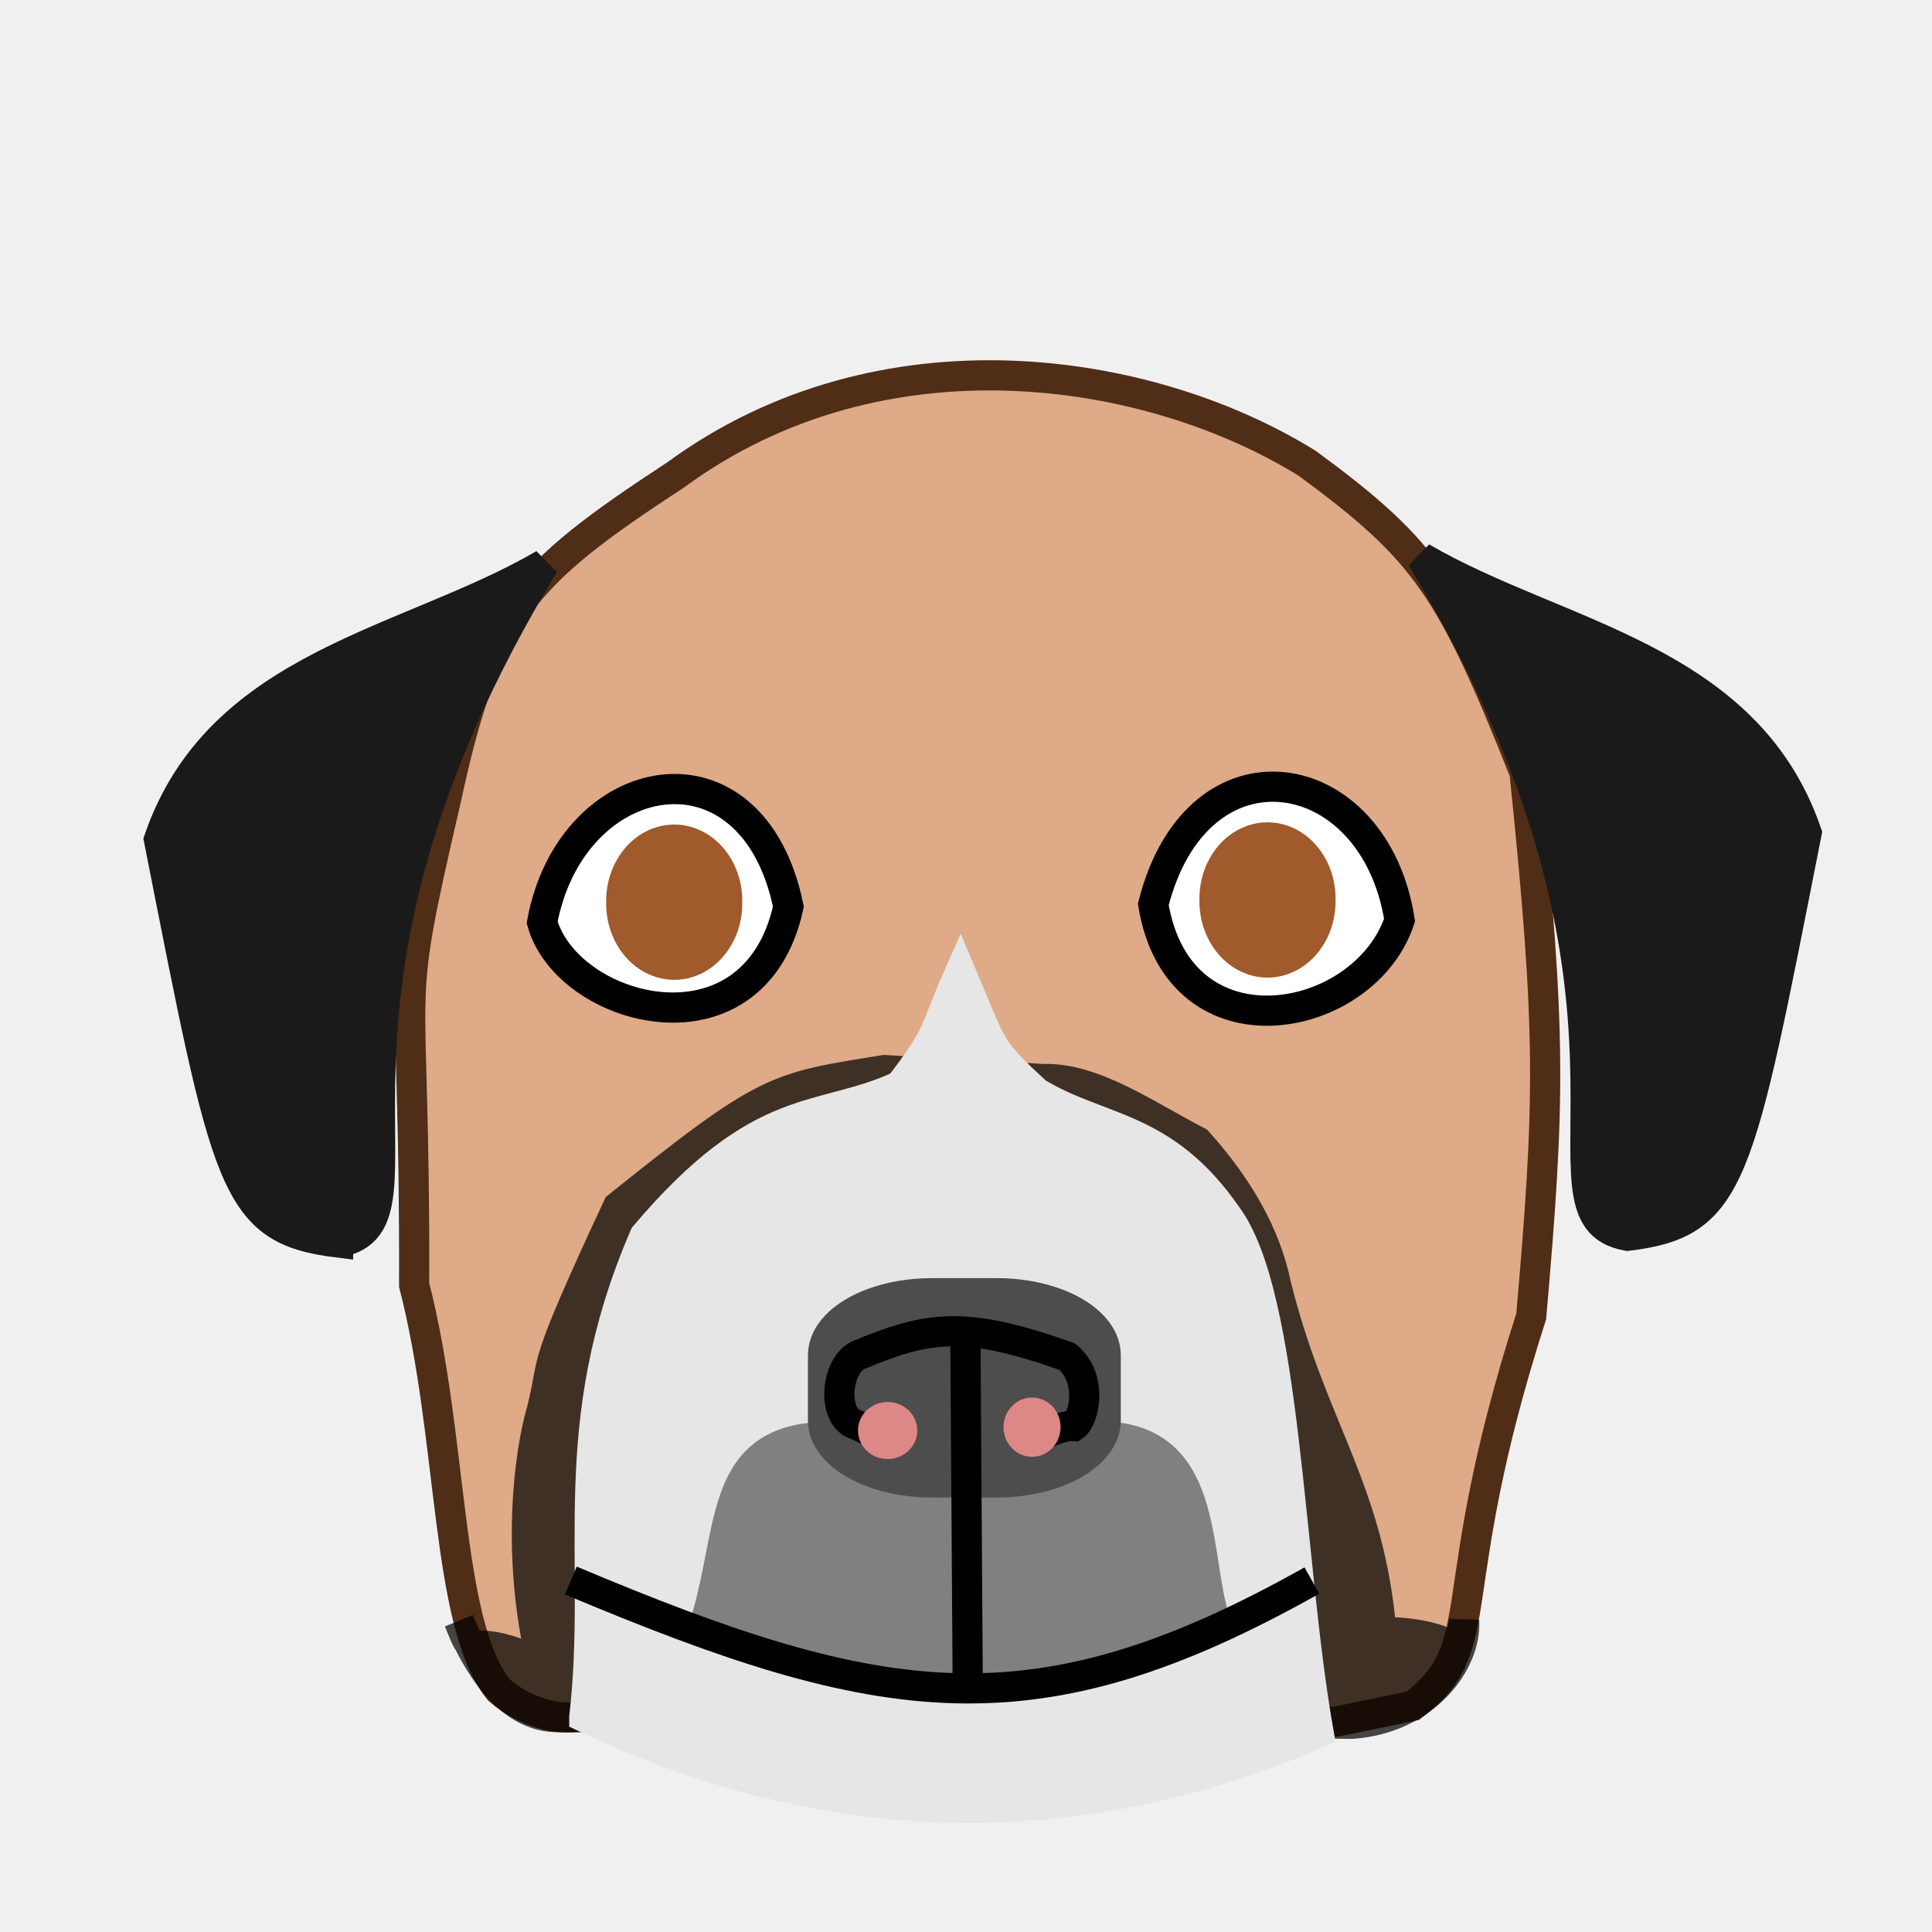
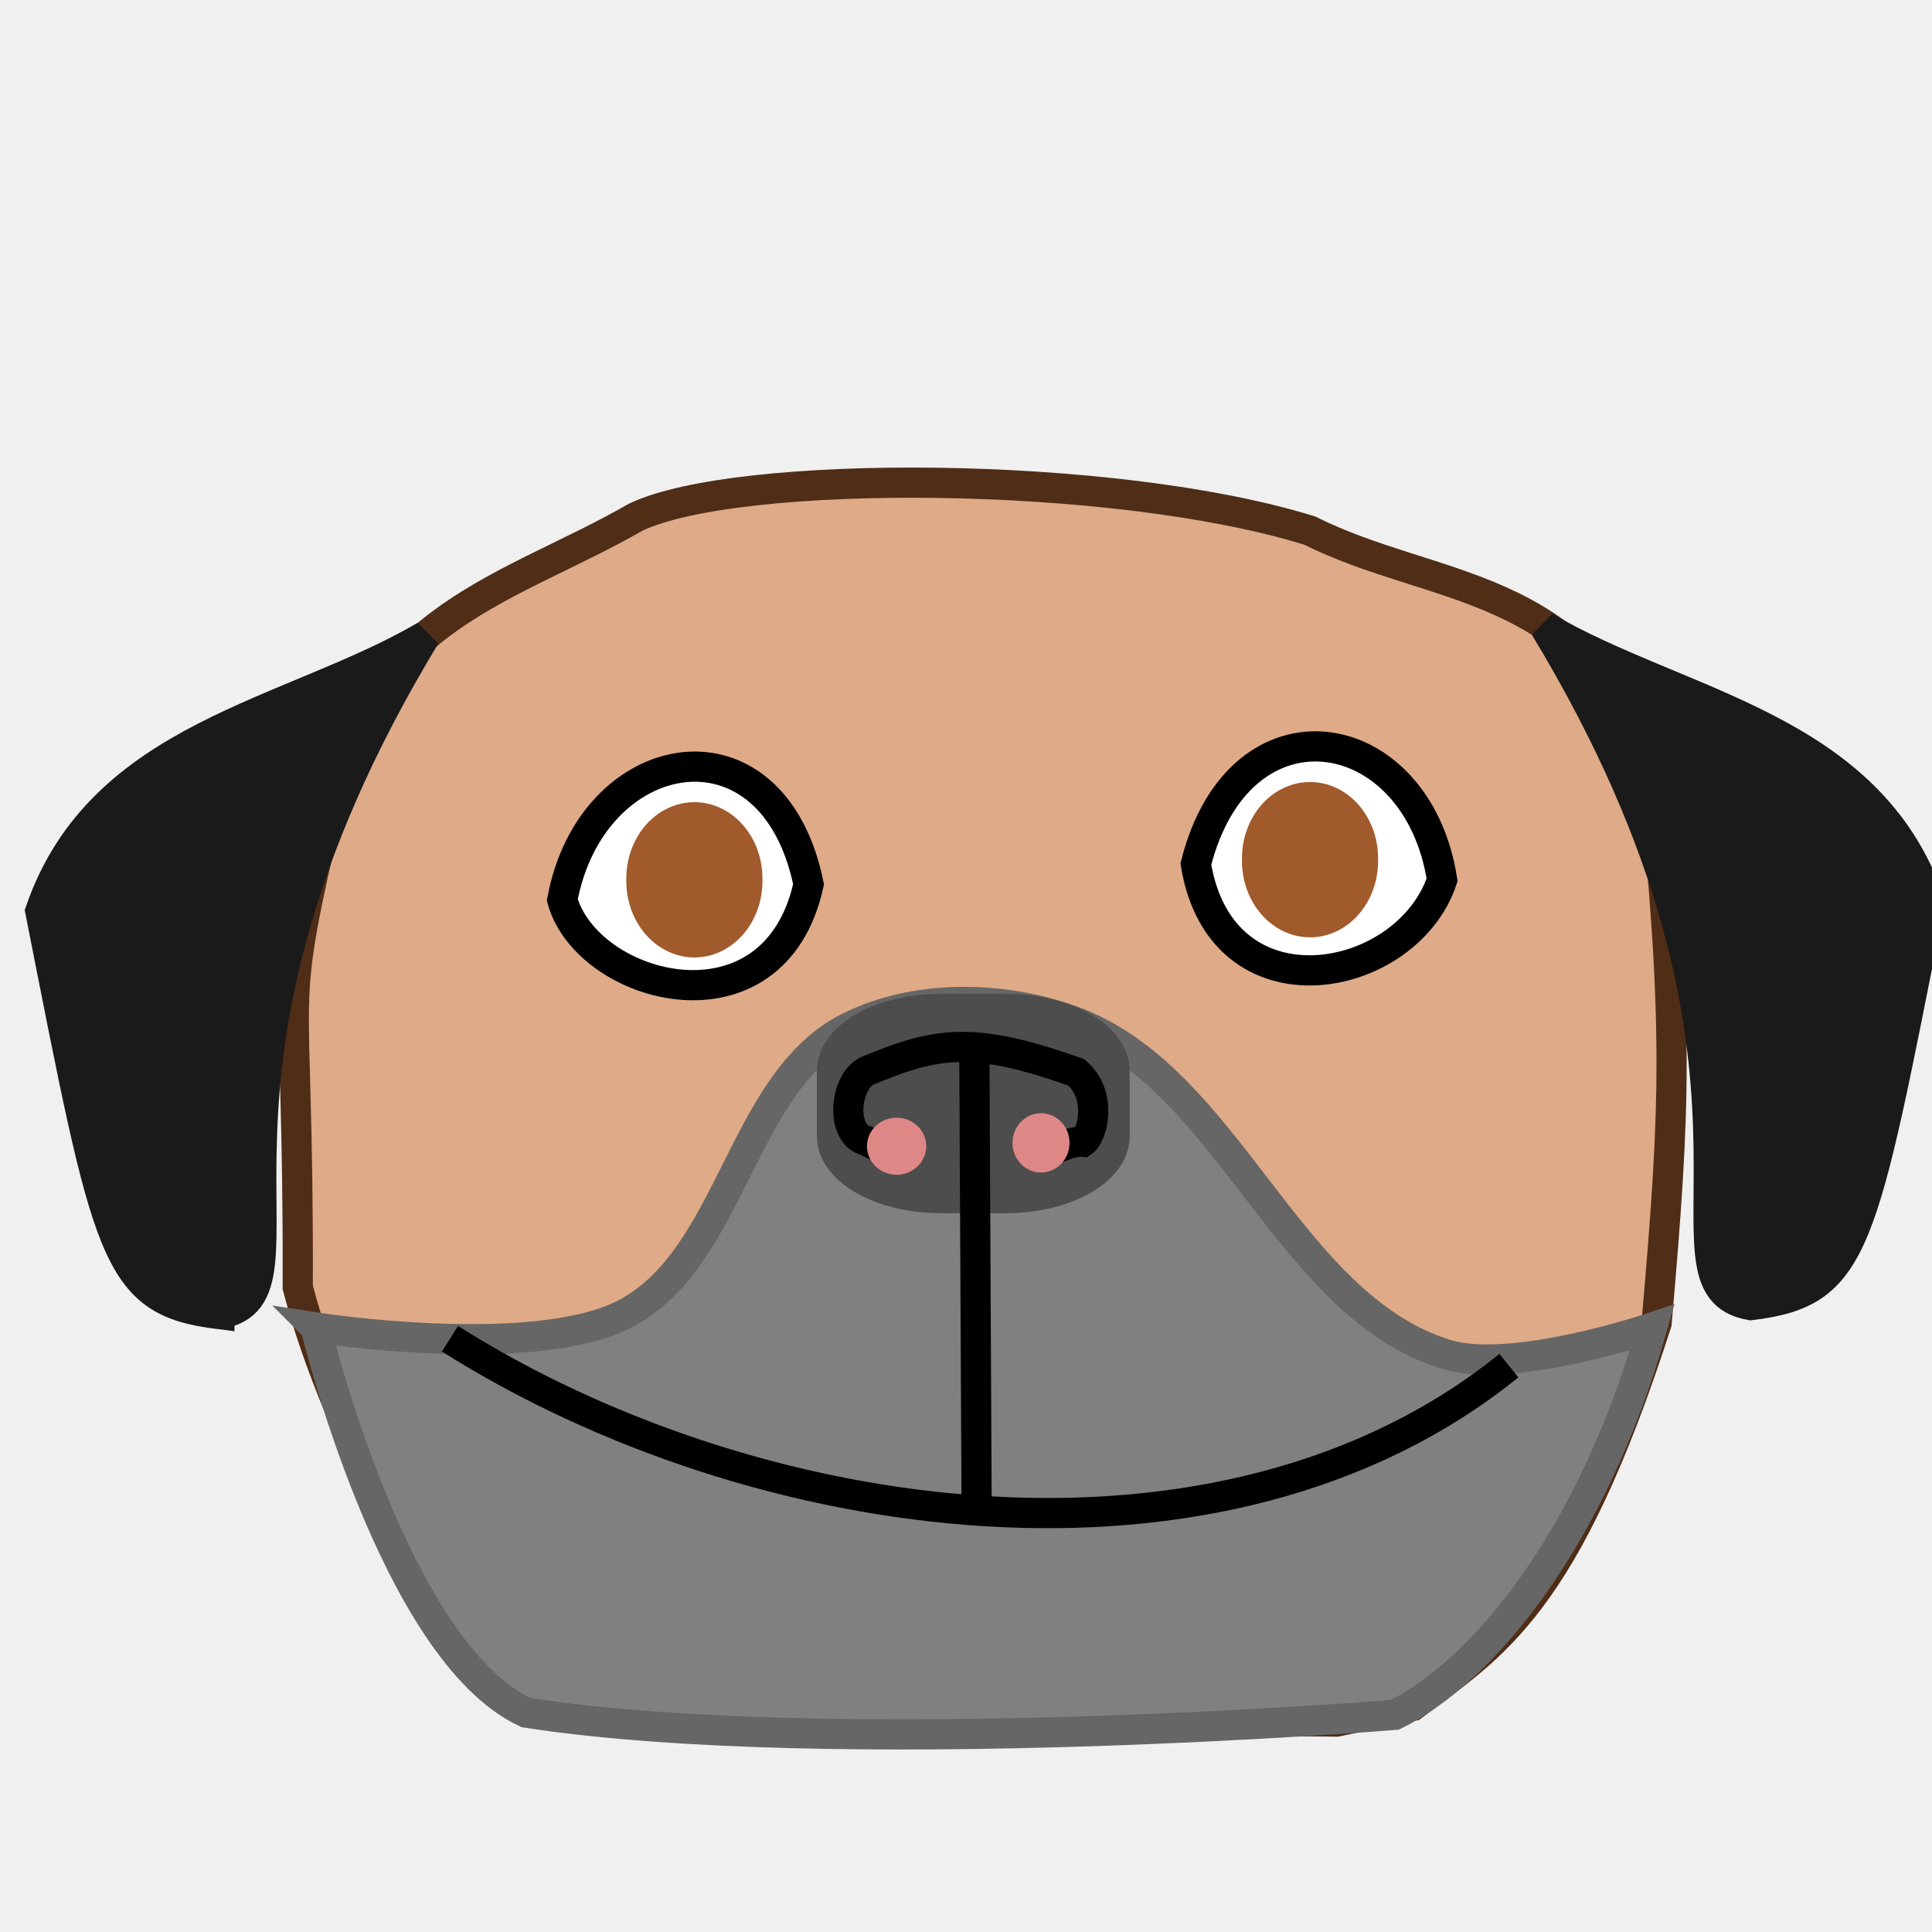
<svg xmlns="http://www.w3.org/2000/svg" width="64" height="64" id="svg2" version="1.1">
  <defs id="defs4" />
-   <g id="layer1" transform="translate(0,-988.3622)">
-     <path style="fill:#deaa87;stroke:#502d16;stroke-width:1px;stroke-linecap:butt;stroke-linejoin:miter;stroke-opacity:1" d="m 44.273,57.029 2.521,-0.519 c 2.645,-1.998 0.902,-3.485 3.93,-12.904 0.624,-7.174 0.674,-9.361 -0.222,-18.021 -2.438,-6.124 -3.274,-7.353 -7.194,-10.234 -5.244,-3.256 -14.098,-4.618 -20.913,0.371 -5.108,3.347 -6.295,4.585 -7.638,10.827 -1.755,7.568 -1.003,4.978 -1.038,16.019 1.314,5.073 1.023,11.248 2.818,13.423 0.791,0.696 2.027,1.085 2.818,0.816 z" id="path3056" transform="translate(0,988.3622)" />
-     <path style="fill:#000000;stroke:#000000;stroke-width:1px;stroke-linecap:butt;stroke-linejoin:miter;stroke-opacity:1;opacity:0.715" d="m 15.203,53.692 c 0.616,1.543 0.073,0.172 2.744,1.409 -0.871,-3.664 -0.403,-7.009 0,-8.38 0.484,-1.911 -0.138,-1.036 2.521,-6.749 4.961,-3.976 5.192,-3.938 8.825,-4.524 l 5.265,0.297 c 1.655,-0.056 3.398,1.185 5.117,2.076 1.333,1.488 2.251,3.06 2.596,4.746 1.179,4.746 3.092,6.749 3.486,11.495 2.984,0.006 2.509,1.39 2.744,-0.371 0.084,1.348 -1.265,3.234 -3.708,3.411 L 18.392,56.881 c -1.832,-0.062 -2.846,-2.374 -3.189,-3.189 z" id="path3049" transform="translate(0,988.3622)" />
-     <path style="fill:#e6e6e6;stroke:#e6e6e6;stroke-width:1px;stroke-linecap:butt;stroke-linejoin:miter;stroke-opacity:1" d="m 19.356,1045.243 c 0.613,-5.287 -0.746,-9.589 2.002,-15.944 3.907,-4.611 5.792,-3.735 8.454,-4.969 1.384,-1.806 1.073,-1.694 2.002,-3.782 1.105,2.609 0.885,2.49 2.521,4.005 2.101,1.28 4.202,1.042 6.304,4.079 1.973,2.641 2.029,11.413 3.041,17.131 -8.108,3.488 -16.216,3.31 -24.324,-0.519 z" id="path3066" />
-     <path style="fill:#808080;stroke:#808080;stroke-width:1px;stroke-linecap:butt;stroke-linejoin:miter;stroke-opacity:1" d="m 36.932,1035.973 c 3.125,0.342 2.625,3.98 3.337,6.155 -5.587,2.001 -11.396,1.563 -16.983,0.223 1.027,-3.085 0.442,-6.154 3.782,-6.378 z" id="path3045" />
-     <rect style="fill:#4d4d4d;stroke:#4d4d4d" id="rect3013" width="9.364" height="6.267" x="27.264" y="1031.202" rx="3.615" ry="2.058" />
-     <path style="fill:none;stroke:#000000;stroke-width:1px;stroke-linecap:butt;stroke-linejoin:miter;stroke-opacity:1" d="m 34.651,1035.843 c 0.407,-0.178 0.718,-0.261 0.927,-0.241 0.306,-0.206 0.669,-1.533 -0.222,-2.299 -3.431,-1.216 -4.623,-1.012 -6.952,-0.037 -0.736,0.403 -0.853,2.085 -0.019,2.299 l 1.02,0.501 0,0" id="path3037" />
-     <path style="fill:none;stroke:#000000;stroke-width:1px;stroke-linecap:butt;stroke-linejoin:miter;stroke-opacity:1" d="m 32.056,1044.001 -0.074,-11.105" id="path3039" />
-     <path style="fill:none;stroke:#000000;stroke-width:1px;stroke-linecap:butt;stroke-linejoin:miter;stroke-opacity:1" d="m 18.911,1040.719 c 10.359,4.363 15.391,5.149 24.547,-10e-5" id="path3041" />
-     <path id="path3040" d="m 26.117,1018.397 c -1.136,5.177 -7.321,3.524 -8.158,0.519 0.959,-5.197 6.964,-6.343 8.158,-0.519 z" style="fill:#ffffff;stroke:#000000;stroke-width:1px;stroke-linecap:butt;stroke-linejoin:miter;stroke-opacity:1" />
-     <path transform="matrix(-0.8390544,0,0,0.9407493,58.64278,998.6095)" d="m 45.46,20.876 a 2.188,2.188 0 1 1 -4.375,0 2.188,2.188 0 1 1 4.375,0 z" id="path3038" style="fill:#a05a2c;stroke:#a05a2c" />
-     <path style="fill:#de8787;stroke:#de8787" id="path3003" d="m 29.886,47.388 a 0.482,0.445 0 1 1 -0.964,0 0.482,0.445 0 1 1 0.964,0 z" transform="translate(0,988.3622)" />
-     <path style="fill:#de8787;stroke:#de8787" id="path3005" d="m 34.633,47.277 a 0.445,0.482 0 1 1 -0.89,0 0.445,0.482 0 1 1 0.89,0 z" transform="translate(0,988.3622)" />
-     <path style="fill:#ffffff;stroke:#000000;stroke-width:1px;stroke-linecap:butt;stroke-linejoin:miter;stroke-opacity:1" d="m 38.205,1018.323 c 0.853,5.184 6.995,4.016 8.158,0.519 -0.83,-5.294 -6.707,-6.269 -8.158,-0.519 z" id="path3007" />
-     <path style="fill:#a05a2c;stroke:#a05a2c" id="path3009" d="m 45.46,20.876 a 2.188,2.188 0 1 1 -4.375,0 2.188,2.188 0 1 1 4.375,0 z" transform="matrix(0.8390544,0,0,0.9407493,5.679519,998.5354)" />
-     <path style="fill:#1a1a1a;stroke:#1a1a1a;stroke-width:1px;stroke-linecap:butt;stroke-linejoin:miter;stroke-opacity:1" d="m 11.198,41.159 c 3.654,-0.638 -2.171,-7.62 6.823,-22.47 -4.5,2.626 -10.748,3.291 -12.756,9.122 2.271,11.488 2.433,12.917 5.933,13.349 z" id="path3051" transform="translate(0,988.3622)" />
-     <path id="path3053" d="m 53.914,1029.299 c -3.654,-0.638 2.171,-7.62 -6.823,-22.471 4.5,2.626 10.748,3.291 12.756,9.122 -2.271,11.488 -2.433,12.917 -5.933,13.349 z" style="fill:#1a1a1a;stroke:#1a1a1a;stroke-width:1px;stroke-linecap:butt;stroke-linejoin:miter;stroke-opacity:1" />
+   <g id="layer1" transform="translate(0,-988.3622)" style="opacity:1;display:inline">
+     <path style="fill:#deaa87;stroke:#502d16;stroke-width:1px;stroke-linecap:butt;stroke-linejoin:miter;stroke-opacity:1" d="m 44.273,57.029 2.521,-0.519 c 2.645,-1.998 5.055,-3.263 8.083,-12.681 0.624,-7.174 0.748,-9.88 -0.148,-18.54 C 52.292,19.165 47.526,19.641 43.384,17.576 36.904,15.561 24.44,15.522 21.061,17.131 c -4.144,2.383 -8.817,3.25 -10.16,9.492 -1.755,7.568 -1.003,4.978 -1.038,16.019 1.314,5.073 4.88,11.174 6.674,13.349 0.791,0.696 2.027,1.085 2.818,0.816 z" id="path3056" transform="translate(0,988.3622)" />
+     <path style="fill:#808080;stroke:#666666;stroke-width:1px;stroke-linecap:butt;stroke-linejoin:miter;stroke-opacity:1" d="m 10.457,43.977 c 0,0 2.574,10.715 6.971,12.756 10.225,1.579 28.774,0.074 28.774,0.074 2.843,-1.391 6.501,-5.71 8.528,-12.83 0,0 -4.631,1.566 -6.823,0.89 -5.286,-1.632 -7.186,-9.157 -12.385,-11.05 -2.324,-0.846 -5.21,-0.895 -7.416,0.222 -3.582,1.814 -3.846,7.654 -7.416,9.492 -3.036,1.563 -10.234,0.445 -10.234,0.445 z" id="path3011" transform="translate(0,988.3622)" />
+     <rect style="fill:#4d4d4d;stroke:#4d4d4d" id="rect3013" width="9.364" height="6.267" x="27.56" y="1021.784" rx="3.615" ry="2.058" />
+     <path style="fill:none;stroke:#000000;stroke-width:1px;stroke-linecap:butt;stroke-linejoin:miter;stroke-opacity:1" d="m 34.948,1026.425 c 0.407,-0.178 0.718,-0.261 0.927,-0.241 0.306,-0.206 0.669,-1.533 -0.222,-2.299 -3.431,-1.216 -4.623,-1.012 -6.952,-0.037 -0.736,0.403 -0.853,2.085 -0.019,2.299 l 1.02,0.501 0,0" id="path3037" />
+     <path style="fill:none;stroke:#000000;stroke-width:1px;stroke-linecap:butt;stroke-linejoin:miter;stroke-opacity:1" d="M 32.352,1038.439 32.278,1023.477" id="path3039" />
+     <path style="fill:none;stroke:#000000;stroke-width:1px;stroke-linecap:butt;stroke-linejoin:miter;stroke-opacity:1" d="m 14.906,1032.71 c 10.097,6.376 25.593,8.563 35.078,0.89" id="path3041" />
+     <path id="path3040" d="m 26.785,1017.655 c -1.136,5.177 -7.321,3.524 -8.158,0.519 0.959,-5.197 6.964,-6.343 8.158,-0.519 z" style="fill:#ffffff;stroke:#000000;stroke-width:1px;stroke-linecap:butt;stroke-linejoin:miter;stroke-opacity:1" />
+     <path transform="matrix(-0.8390544,0,0,0.9407493,59.31022,997.8679)" d="m 45.46,20.876 a 2.188,2.188 0 1 1 -4.375,0 2.188,2.188 0 1 1 4.375,0 z" id="path3038" style="fill:#a05a2c;stroke:#a05a2c" />
+     <path style="fill:#de8787;stroke:#de8787" id="path3003" d="m 29.886,47.388 a 0.482,0.445 0 1 1 -0.964,0 0.482,0.445 0 1 1 0.964,0 z" transform="translate(0.2966396,978.9439)" />
+     <path style="fill:#de8787;stroke:#de8787" id="path3005" d="m 34.633,47.277 a 0.445,0.482 0 1 1 -0.89,0 0.445,0.482 0 1 1 0.89,0 z" transform="translate(0.2966396,978.9439)" />
+     <path style="fill:#ffffff;stroke:#000000;stroke-width:1px;stroke-linecap:butt;stroke-linejoin:miter;stroke-opacity:1" d="m 39.614,1016.988 c 0.853,5.184 6.995,4.016 8.158,0.519 -0.83,-5.294 -6.707,-6.269 -8.158,-0.519 z" id="path3007" />
+     <path style="fill:#a05a2c;stroke:#a05a2c" id="path3009" d="m 45.46,20.876 a 2.188,2.188 0 1 1 -4.375,0 2.188,2.188 0 1 1 4.375,0 z" transform="matrix(0.8390544,0,0,0.9407493,7.088558,997.2005)" />
+     <path style="fill:#1a1a1a;stroke:#1a1a1a;stroke-width:1px;stroke-linecap:butt;stroke-linejoin:miter;stroke-opacity:1" d="m 7.268,1031.894 c 3.654,-0.638 -2.171,-7.62 6.823,-22.47 -4.5,2.626 -10.748,3.291 -12.756,9.122 2.271,11.488 2.433,12.917 5.933,13.349 z" id="path3051" />
+     <path id="path3053" d="m 57.993,1031.597 c -3.654,-0.638 2.171,-7.62 -6.823,-22.471 4.5,2.626 10.748,3.291 12.756,9.122 -2.271,11.488 -2.433,12.917 -5.933,13.349 z" style="fill:#1a1a1a;stroke:#1a1a1a;stroke-width:1px;stroke-linecap:butt;stroke-linejoin:miter;stroke-opacity:1" />
  </g>
</svg>
